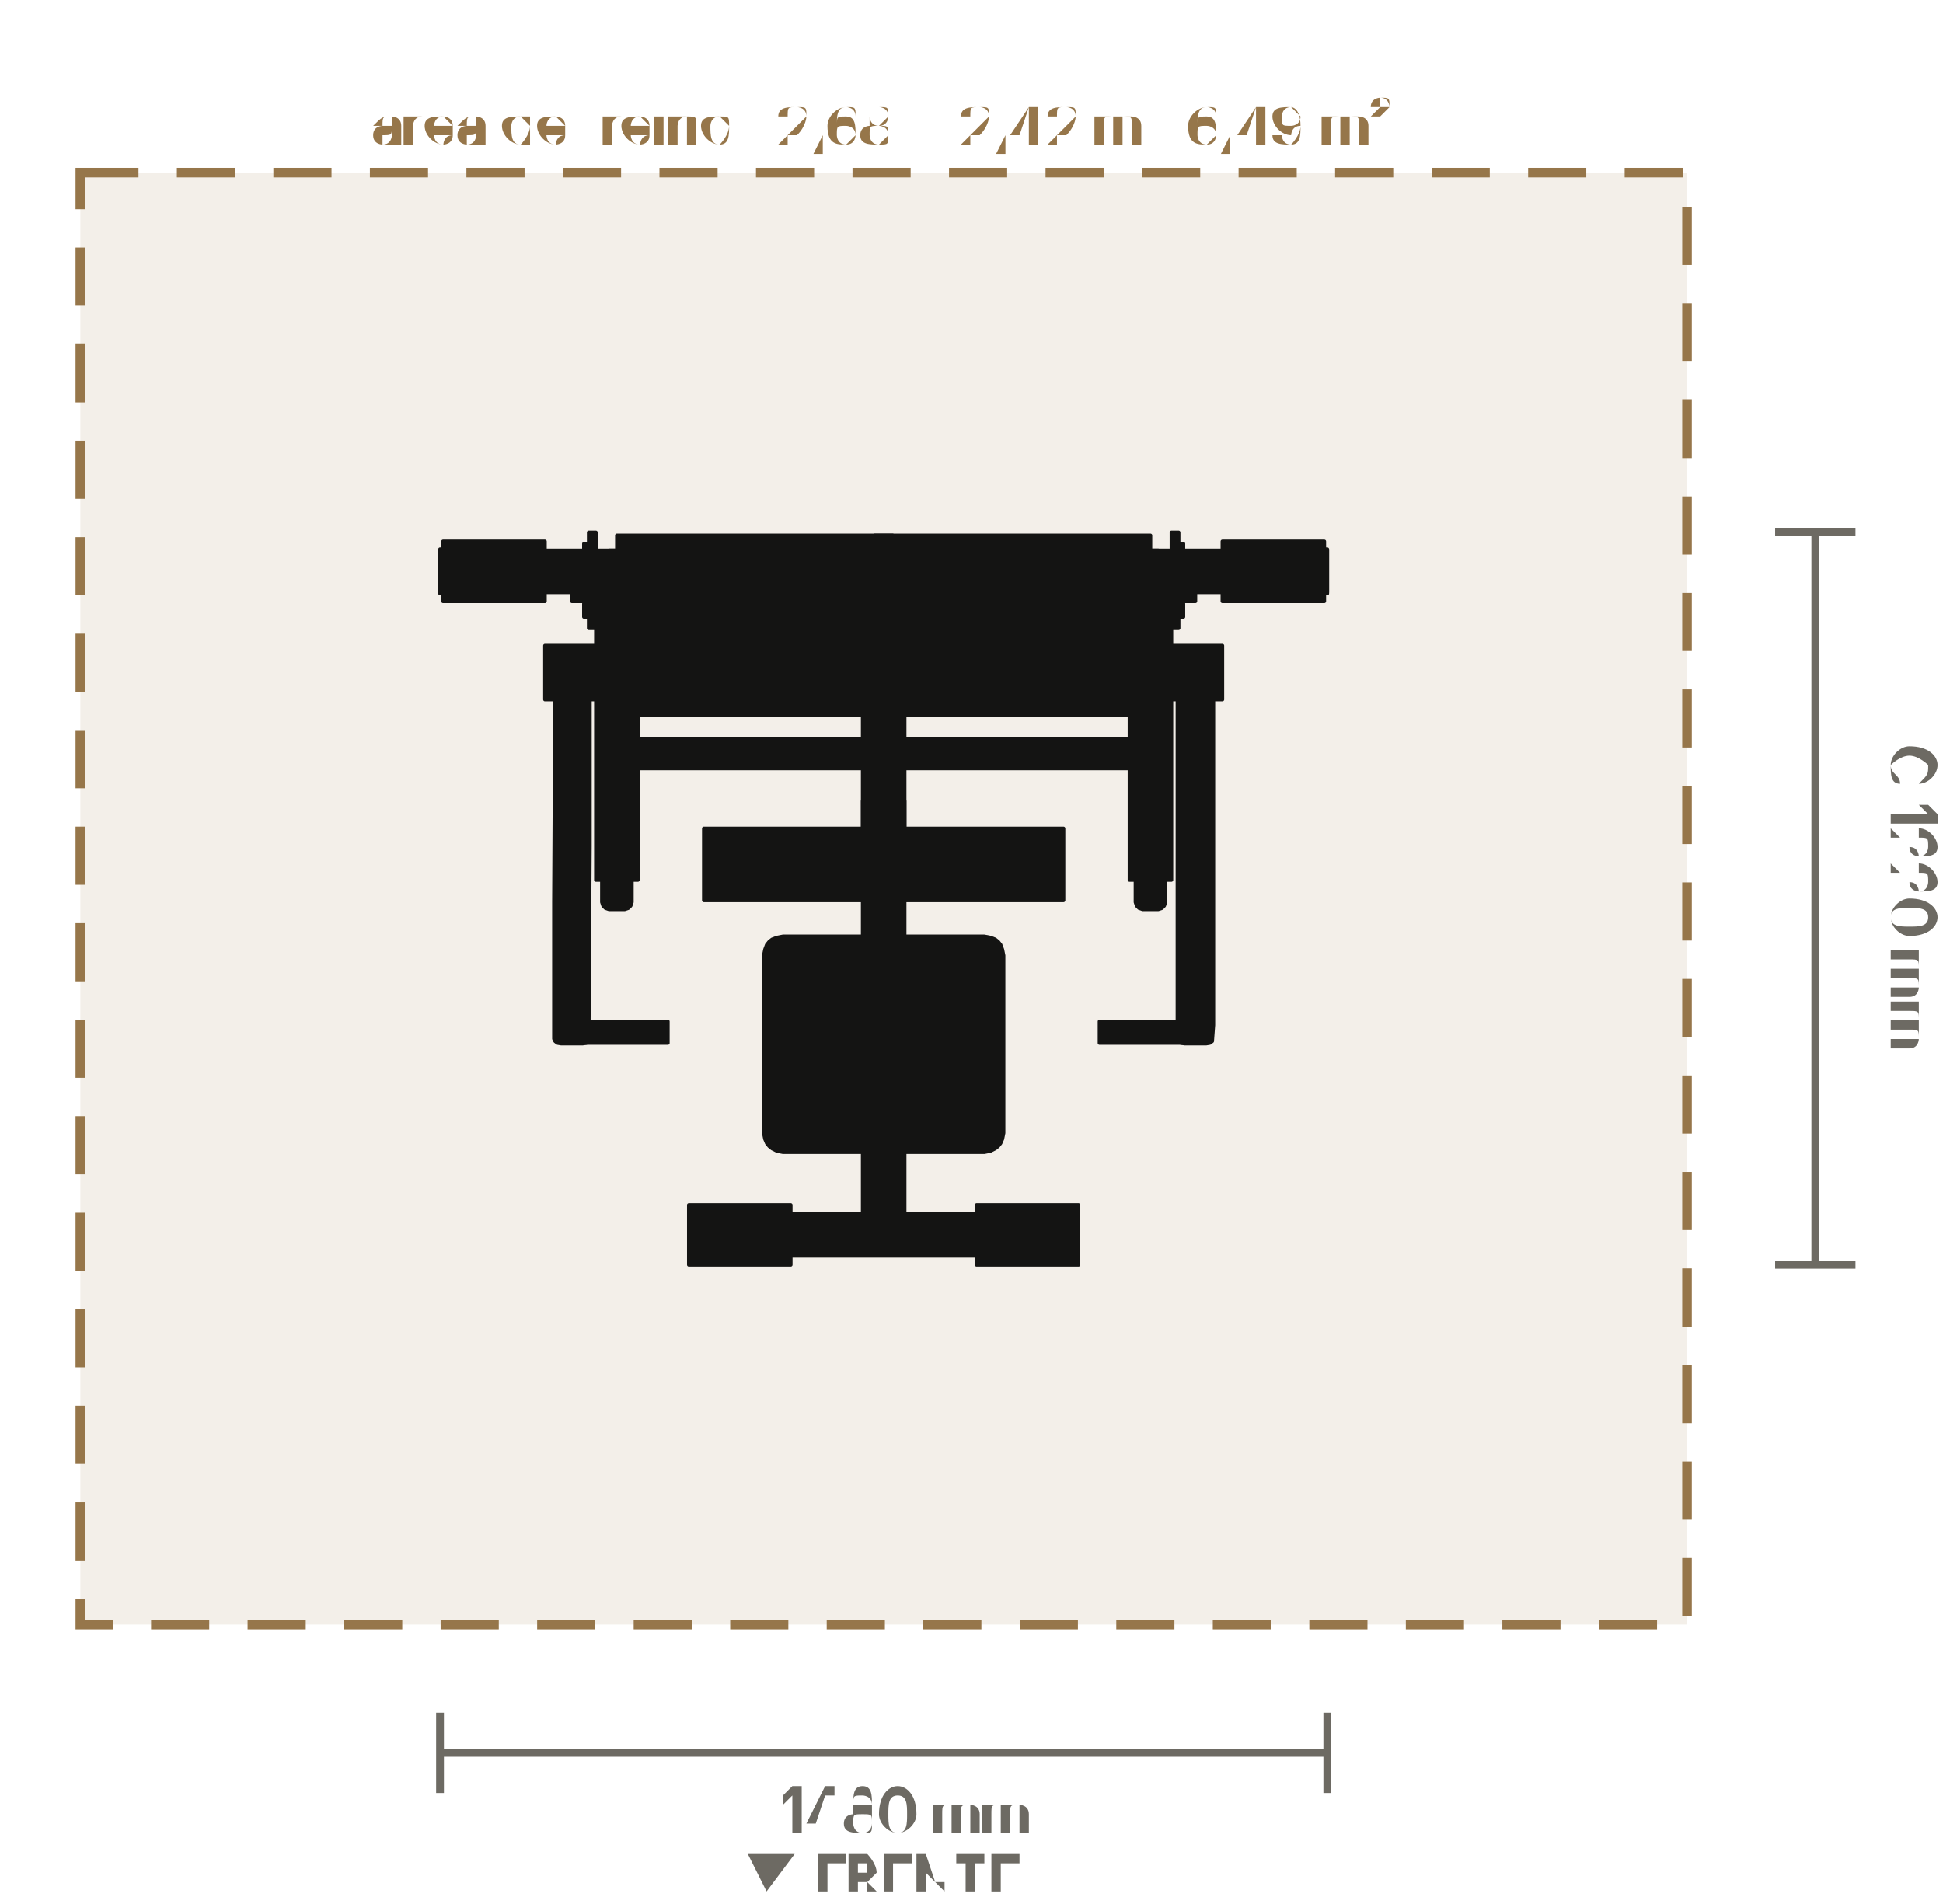
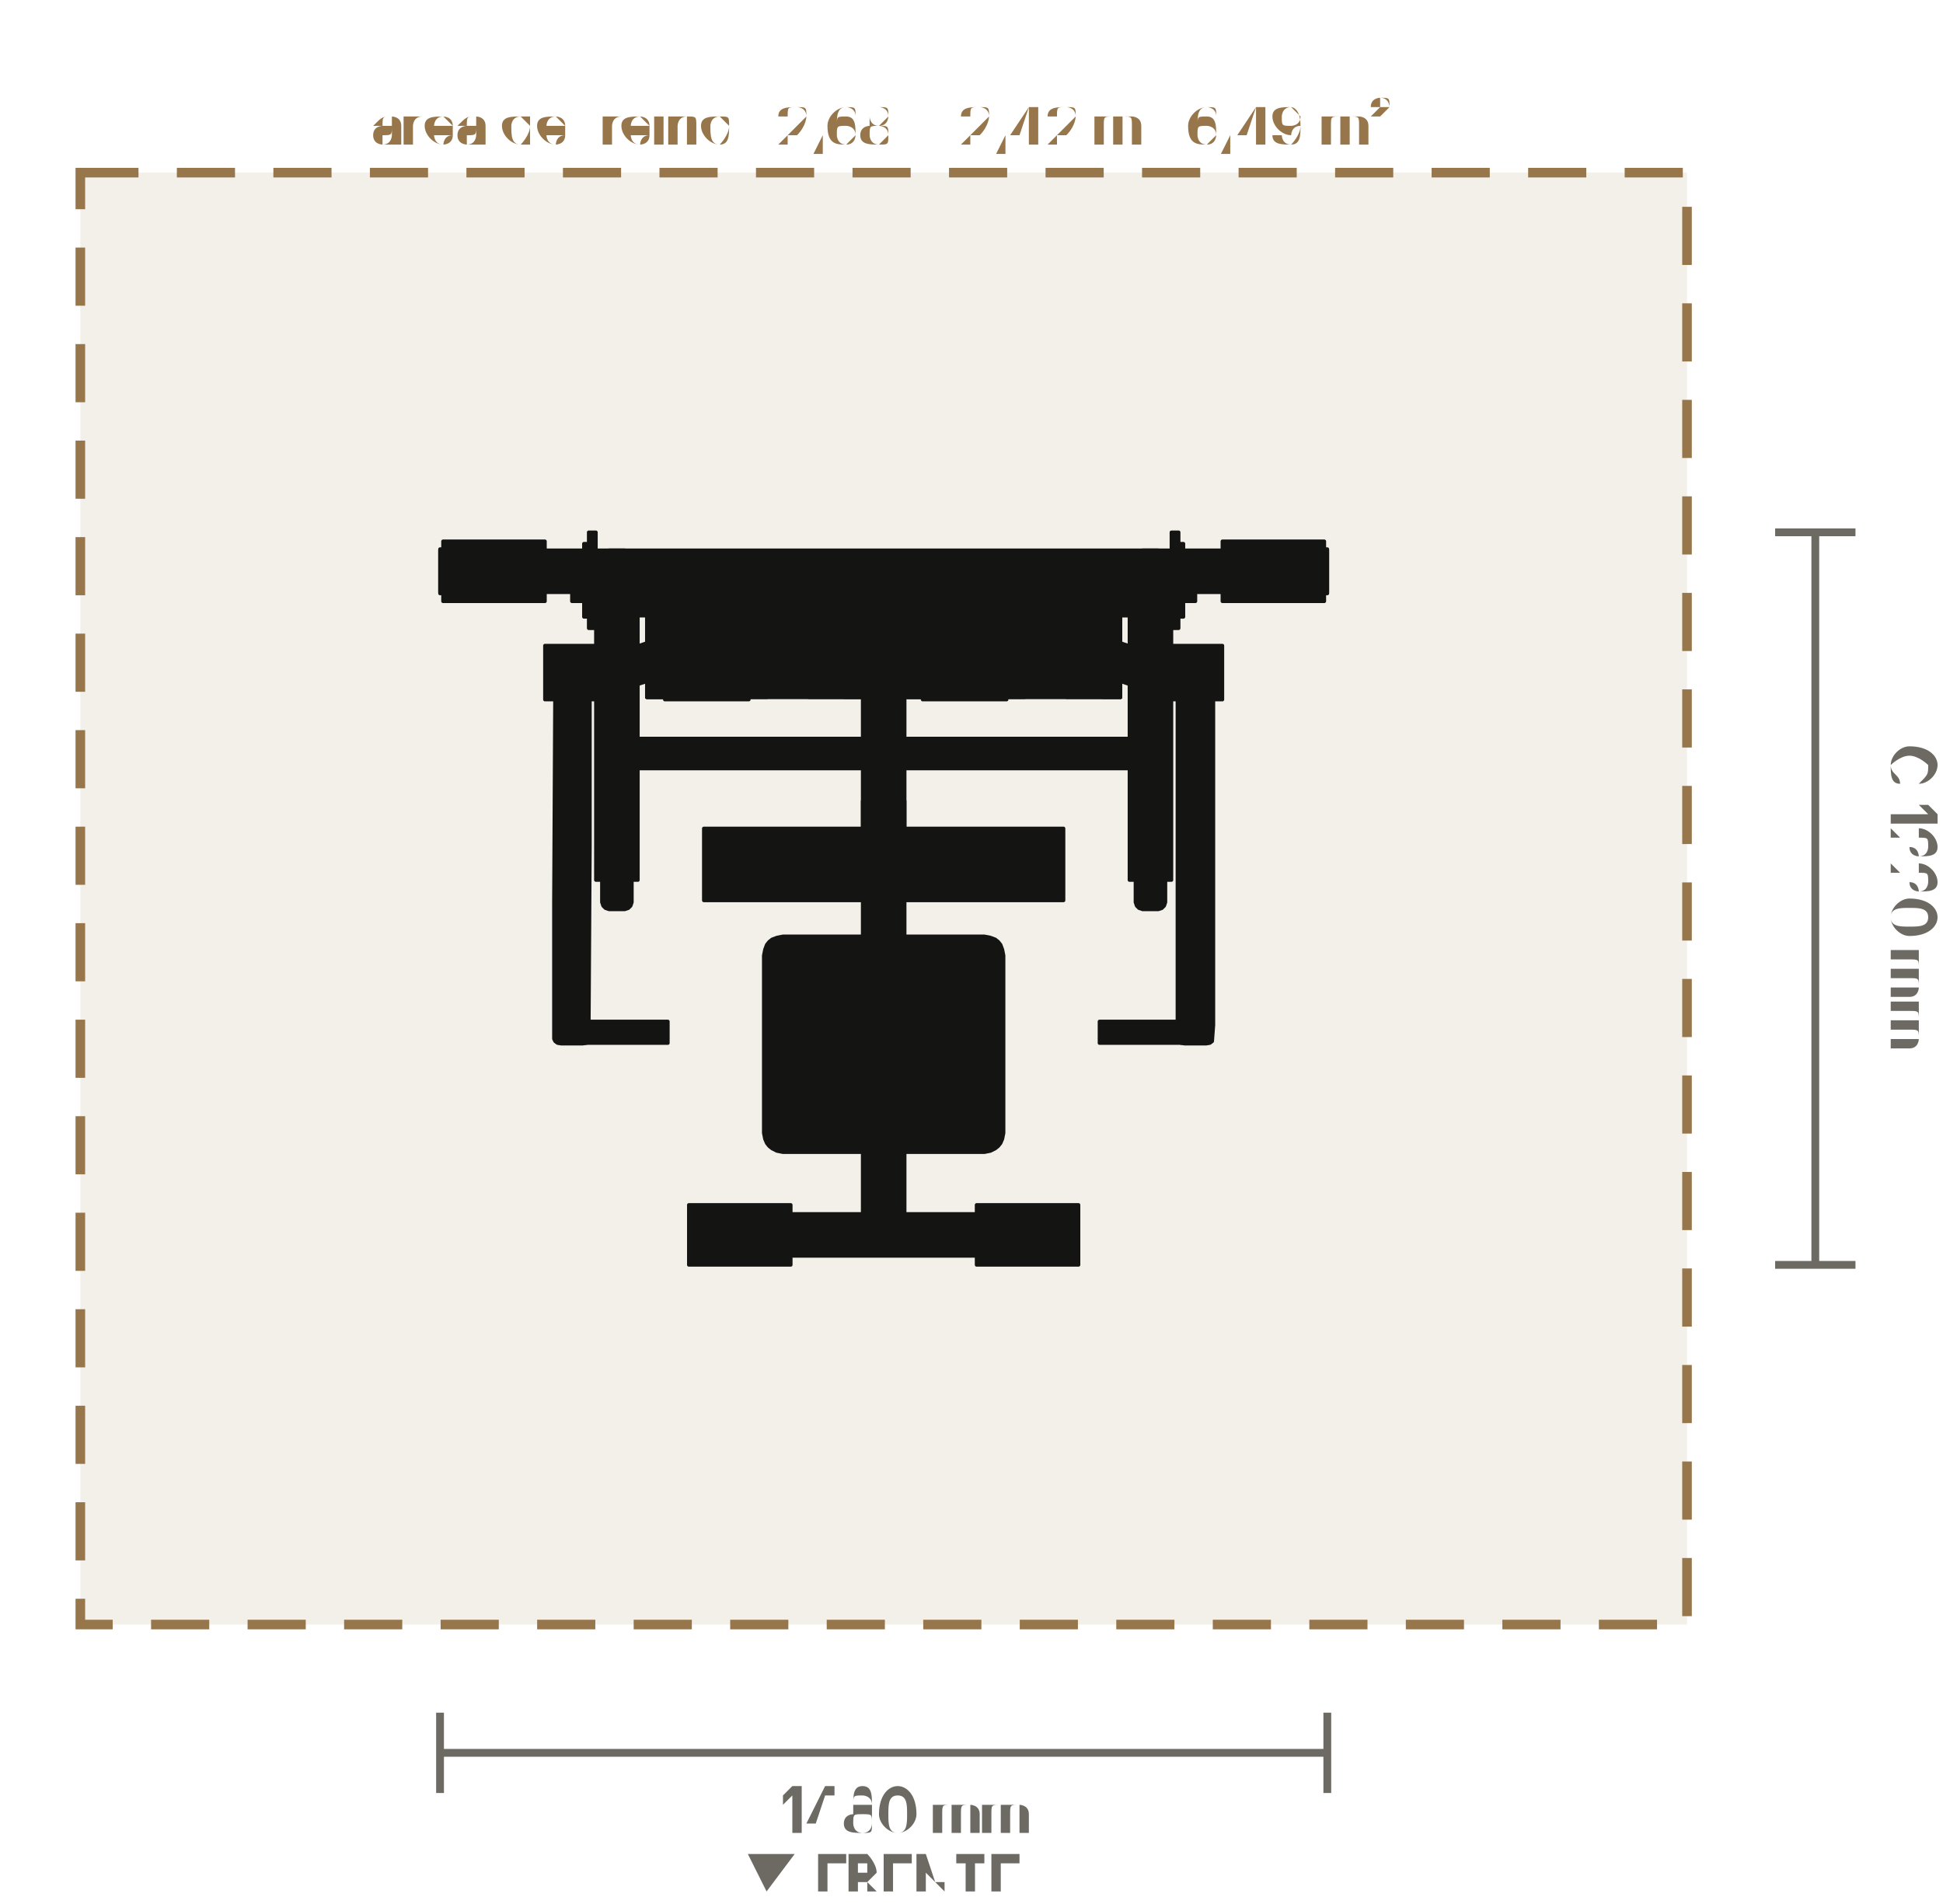
<svg xmlns="http://www.w3.org/2000/svg" viewBox="-1.474 -1.499 3.241 3.175" role="img" aria-label="Planta do Puxada Frontal Iso-Lateral (LD-B029): 1480 × 1222 mm, com 60 cm de área de treino em volta" data-equipment="LD-B029" data-unit="m">
  <rect class="eq-zone" x="-1.34" y="-1.211" width="2.68" height="2.422" style="fill:#96764a;fill-opacity:.12;stroke:#96764a;stroke-width:0.016;stroke-dasharray:0.097 0.064" />
  <text class="eq-zone-label" x="0" y="-1.259" style="font-family:Barlow,Inter,Arial,sans-serif;font-size:0.092px;fill:#96764a;text-anchor:middle">área de treino · 2,68 × 2,42 m · 6,49 m²</text>
  <g class="eq-parts">
    <polygon class="eq-part" points="-0.74,-0.581 0.74,-0.581 0.74,-0.511 -0.74,-0.511" style="fill:#141413;stroke:#141413;stroke-width:0.006;stroke-linejoin:round" />
    <polygon class="eq-part" points="-0.035,-0.546 0.035,-0.546 0.035,0.561 -0.035,0.561" style="fill:#141413;stroke:#141413;stroke-width:0.006;stroke-linejoin:round" />
    <polygon class="eq-part" points="-0.3,0.526 0.3,0.526 0.3,0.596 -0.3,0.596" style="fill:#141413;stroke:#141413;stroke-width:0.006;stroke-linejoin:round" />
    <polygon class="eq-part" points="-0.735,-0.596 -0.565,-0.596 -0.565,-0.496 -0.735,-0.496" style="fill:#141413;stroke:#141413;stroke-width:0.006;stroke-linejoin:round" />
    <polygon class="eq-part" points="-0.716,-0.546 -0.716,-0.549 -0.715,-0.551 -0.713,-0.554 -0.711,-0.555 -0.708,-0.556 -0.705,-0.557 -0.702,-0.556 -0.7,-0.555 -0.697,-0.554 -0.696,-0.551 -0.694,-0.549 -0.694,-0.546 -0.694,-0.543 -0.696,-0.54 -0.697,-0.538 -0.7,-0.536 -0.702,-0.535 -0.705,-0.535 -0.708,-0.535 -0.711,-0.536 -0.713,-0.538 -0.715,-0.54 -0.716,-0.543" style="fill:#141413;stroke:#141413;stroke-width:0.006;stroke-linejoin:round" />
    <polygon class="eq-part" points="-0.606,-0.546 -0.606,-0.549 -0.605,-0.551 -0.603,-0.554 -0.601,-0.555 -0.598,-0.556 -0.595,-0.557 -0.592,-0.556 -0.59,-0.555 -0.587,-0.554 -0.586,-0.551 -0.584,-0.549 -0.584,-0.546 -0.584,-0.543 -0.586,-0.54 -0.587,-0.538 -0.59,-0.536 -0.592,-0.535 -0.595,-0.535 -0.598,-0.535 -0.601,-0.536 -0.603,-0.538 -0.605,-0.54 -0.606,-0.543" style="fill:#141413;stroke:#141413;stroke-width:0.006;stroke-linejoin:round" />
    <polygon class="eq-part" points="-0.325,0.511 -0.155,0.511 -0.155,0.611 -0.325,0.611" style="fill:#141413;stroke:#141413;stroke-width:0.006;stroke-linejoin:round" />
    <polygon class="eq-part" points="-0.306,0.561 -0.306,0.558 -0.304,0.555 -0.303,0.553 -0.3,0.551 -0.298,0.55 -0.295,0.55 -0.292,0.55 -0.289,0.551 -0.287,0.553 -0.285,0.555 -0.284,0.558 -0.284,0.561 -0.284,0.564 -0.285,0.566 -0.287,0.569 -0.289,0.57 -0.292,0.571 -0.295,0.572 -0.298,0.571 -0.3,0.57 -0.303,0.569 -0.304,0.566 -0.306,0.564" style="fill:#141413;stroke:#141413;stroke-width:0.006;stroke-linejoin:round" />
    <polygon class="eq-part" points="-0.196,0.561 -0.196,0.558 -0.195,0.555 -0.193,0.553 -0.191,0.551 -0.188,0.55 -0.185,0.55 -0.182,0.55 -0.179,0.551 -0.177,0.553 -0.175,0.555 -0.174,0.558 -0.174,0.561 -0.174,0.564 -0.175,0.566 -0.177,0.569 -0.179,0.57 -0.182,0.571 -0.185,0.572 -0.188,0.571 -0.191,0.57 -0.193,0.569 -0.195,0.566 -0.196,0.564" style="fill:#141413;stroke:#141413;stroke-width:0.006;stroke-linejoin:round" />
    <polygon class="eq-part" points="-0.74,-0.583 -0.728,-0.583 -0.728,-0.509 -0.74,-0.509" style="fill:#141413;stroke:#141413;stroke-width:0.006;stroke-linejoin:round" />
    <polygon class="eq-part" points="-0.3,0.524 -0.288,0.524 -0.288,0.598 -0.3,0.598" style="fill:#141413;stroke:#141413;stroke-width:0.006;stroke-linejoin:round" />
    <polygon class="eq-part" points="0.565,-0.596 0.735,-0.596 0.735,-0.496 0.565,-0.496" style="fill:#141413;stroke:#141413;stroke-width:0.006;stroke-linejoin:round" />
    <polygon class="eq-part" points="0.584,-0.546 0.584,-0.549 0.586,-0.551 0.587,-0.554 0.59,-0.555 0.592,-0.556 0.595,-0.557 0.598,-0.556 0.601,-0.555 0.603,-0.554 0.605,-0.551 0.606,-0.549 0.606,-0.546 0.606,-0.543 0.605,-0.54 0.603,-0.538 0.601,-0.536 0.598,-0.535 0.595,-0.535 0.592,-0.535 0.59,-0.536 0.587,-0.538 0.586,-0.54 0.584,-0.543" style="fill:#141413;stroke:#141413;stroke-width:0.006;stroke-linejoin:round" />
    <polygon class="eq-part" points="0.694,-0.546 0.694,-0.549 0.696,-0.551 0.697,-0.554 0.7,-0.555 0.702,-0.556 0.705,-0.557 0.708,-0.556 0.711,-0.555 0.713,-0.554 0.715,-0.551 0.716,-0.549 0.716,-0.546 0.716,-0.543 0.715,-0.54 0.713,-0.538 0.711,-0.536 0.708,-0.535 0.705,-0.535 0.702,-0.535 0.7,-0.536 0.697,-0.538 0.696,-0.54 0.694,-0.543" style="fill:#141413;stroke:#141413;stroke-width:0.006;stroke-linejoin:round" />
    <polygon class="eq-part" points="0.155,0.511 0.325,0.511 0.325,0.611 0.155,0.611" style="fill:#141413;stroke:#141413;stroke-width:0.006;stroke-linejoin:round" />
    <polygon class="eq-part" points="0.174,0.561 0.174,0.558 0.175,0.555 0.177,0.553 0.179,0.551 0.182,0.55 0.185,0.55 0.188,0.55 0.191,0.551 0.193,0.553 0.195,0.555 0.196,0.558 0.196,0.561 0.196,0.564 0.195,0.566 0.193,0.569 0.191,0.57 0.188,0.571 0.185,0.572 0.182,0.571 0.179,0.57 0.177,0.569 0.175,0.566 0.174,0.564" style="fill:#141413;stroke:#141413;stroke-width:0.006;stroke-linejoin:round" />
    <polygon class="eq-part" points="0.284,0.561 0.284,0.558 0.285,0.555 0.287,0.553 0.289,0.551 0.292,0.55 0.295,0.55 0.298,0.55 0.3,0.551 0.303,0.553 0.304,0.555 0.306,0.558 0.306,0.561 0.306,0.564 0.304,0.566 0.303,0.569 0.3,0.57 0.298,0.571 0.295,0.572 0.292,0.571 0.289,0.57 0.287,0.569 0.285,0.566 0.284,0.564" style="fill:#141413;stroke:#141413;stroke-width:0.006;stroke-linejoin:round" />
    <polygon class="eq-part" points="0.728,-0.583 0.74,-0.583 0.74,-0.509 0.728,-0.509" style="fill:#141413;stroke:#141413;stroke-width:0.006;stroke-linejoin:round" />
    <polygon class="eq-part" points="0.288,0.524 0.3,0.524 0.3,0.598 0.288,0.598" style="fill:#141413;stroke:#141413;stroke-width:0.006;stroke-linejoin:round" />
-     <polygon class="eq-part" points="-0.415,-0.576 -0.385,-0.576 -0.385,-0.336 -0.415,-0.336" style="fill:#141413;stroke:#141413;stroke-width:0.006;stroke-linejoin:round" />
-     <polygon class="eq-part" points="-0.045,-0.576 -0.015,-0.576 -0.015,-0.336 -0.045,-0.336" style="fill:#141413;stroke:#141413;stroke-width:0.006;stroke-linejoin:round" />
-     <polygon class="eq-part" points="-0.415,-0.576 -0.015,-0.576 -0.015,-0.336 -0.415,-0.336" style="fill:#141413;stroke:#141413;stroke-width:0.006;stroke-linejoin:round" />
-     <polygon class="eq-part" points="-0.445,-0.606 0.015,-0.606 0.015,-0.306 -0.445,-0.306" style="fill:#141413;stroke:#141413;stroke-width:0.006;stroke-linejoin:round" />
-     <polygon class="eq-part" points="-0.375,-0.576 -0.055,-0.576 -0.055,-0.562 -0.375,-0.562" style="fill:#141413;stroke:#141413;stroke-width:0.006;stroke-linejoin:round" />
-     <polygon class="eq-part" points="-0.32,-0.562 -0.29,-0.562 -0.29,-0.552 -0.32,-0.552" style="fill:#141413;stroke:#141413;stroke-width:0.006;stroke-linejoin:round" />
-     <polygon class="eq-part" points="-0.14,-0.562 -0.11,-0.562 -0.11,-0.552 -0.14,-0.552" style="fill:#141413;stroke:#141413;stroke-width:0.006;stroke-linejoin:round" />
-     <polygon class="eq-part" points="-0.415,-0.348 -0.215,-0.348 -0.215,-0.336 -0.415,-0.336" style="fill:#141413;stroke:#141413;stroke-width:0.006;stroke-linejoin:round" />
-     <polygon class="eq-part" points="-0.145,-0.348 -0.015,-0.348 -0.015,-0.336 -0.145,-0.336" style="fill:#141413;stroke:#141413;stroke-width:0.006;stroke-linejoin:round" />
-     <polygon class="eq-part" points="-0.385,-0.336 -0.245,-0.336 -0.245,-0.332 -0.385,-0.332" style="fill:#141413;stroke:#141413;stroke-width:0.006;stroke-linejoin:round" />
+     <polygon class="eq-part" points="-0.395,-0.576 -0.365,-0.576 -0.365,-0.336 -0.395,-0.336" style="fill:#141413;stroke:#141413;stroke-width:0.006;stroke-linejoin:round" />
+     <polygon class="eq-part" points="-0.065,-0.576 -0.035,-0.576 -0.035,-0.336 -0.065,-0.336" style="fill:#141413;stroke:#141413;stroke-width:0.006;stroke-linejoin:round" />
+     <polygon class="eq-part" points="-0.395,-0.576 -0.035,-0.576 -0.035,-0.336 -0.395,-0.336" style="fill:#141413;stroke:#141413;stroke-width:0.006;stroke-linejoin:round" />
+     <polygon class="eq-part" points="-0.395,-0.576 -0.035,-0.576 -0.035,-0.336 -0.395,-0.336" style="fill:#141413;stroke:#141413;stroke-width:0.006;stroke-linejoin:round" />
+     <polygon class="eq-part" points="-0.395,-0.348 -0.195,-0.348 -0.195,-0.336 -0.395,-0.336" style="fill:#141413;stroke:#141413;stroke-width:0.006;stroke-linejoin:round" />
+     <polygon class="eq-part" points="-0.125,-0.348 -0.035,-0.348 -0.035,-0.336 -0.125,-0.336" style="fill:#141413;stroke:#141413;stroke-width:0.006;stroke-linejoin:round" />
+     <polygon class="eq-part" points="-0.365,-0.336 -0.225,-0.336 -0.225,-0.332 -0.365,-0.332" style="fill:#141413;stroke:#141413;stroke-width:0.006;stroke-linejoin:round" />
    <polygon class="eq-part" points="-0.305,-0.456 -0.305,-0.458 -0.304,-0.461 -0.302,-0.463 -0.3,-0.465 -0.298,-0.466 -0.295,-0.466 -0.292,-0.466 -0.29,-0.465 -0.288,-0.463 -0.286,-0.461 -0.285,-0.458 -0.285,-0.456 -0.285,-0.453 -0.286,-0.451 -0.288,-0.449 -0.29,-0.447 -0.292,-0.446 -0.295,-0.446 -0.298,-0.446 -0.3,-0.447 -0.302,-0.449 -0.304,-0.451 -0.305,-0.453" style="fill:#141413;stroke:#141413;stroke-width:0.006;stroke-linejoin:round" />
    <polygon class="eq-part" points="-0.145,-0.456 -0.145,-0.458 -0.144,-0.461 -0.142,-0.463 -0.14,-0.465 -0.138,-0.466 -0.135,-0.466 -0.132,-0.466 -0.13,-0.465 -0.128,-0.463 -0.126,-0.461 -0.125,-0.458 -0.125,-0.456 -0.125,-0.453 -0.126,-0.451 -0.128,-0.449 -0.13,-0.447 -0.132,-0.446 -0.135,-0.446 -0.138,-0.446 -0.14,-0.447 -0.142,-0.449 -0.144,-0.451 -0.145,-0.453" style="fill:#141413;stroke:#141413;stroke-width:0.006;stroke-linejoin:round" />
    <polygon class="eq-part" points="-0.345,-0.536 -0.085,-0.536 -0.085,-0.376 -0.345,-0.376" style="fill:#141413;stroke:#141413;stroke-width:0.006;stroke-linejoin:round" />
    <polygon class="eq-part" points="-0.345,-0.536 -0.085,-0.536 -0.085,-0.376 -0.345,-0.376" style="fill:#141413;stroke:#141413;stroke-width:0.006;stroke-linejoin:round" />
    <polygon class="eq-part" points="-0.219,-0.456 -0.219,-0.457 -0.218,-0.458 -0.218,-0.459 -0.217,-0.459 -0.216,-0.46 -0.215,-0.46 -0.214,-0.46 -0.213,-0.459 -0.212,-0.459 -0.211,-0.458 -0.211,-0.457 -0.211,-0.456 -0.211,-0.455 -0.211,-0.454 -0.212,-0.453 -0.213,-0.452 -0.214,-0.452 -0.215,-0.452 -0.216,-0.452 -0.217,-0.452 -0.218,-0.453 -0.218,-0.454 -0.219,-0.455" style="fill:#141413;stroke:#141413;stroke-width:0.006;stroke-linejoin:round" />
    <polygon class="eq-part" points="-0.335,-0.521 -0.095,-0.521 -0.095,-0.391 -0.335,-0.391" style="fill:#141413;stroke:#141413;stroke-width:0.006;stroke-linejoin:round" />
    <polygon class="eq-part" points="-0.335,-0.521 -0.095,-0.521 -0.095,-0.391 -0.335,-0.391" style="fill:#141413;stroke:#141413;stroke-width:0.006;stroke-linejoin:round" />
    <polygon class="eq-part" points="-0.335,-0.521 -0.095,-0.521 -0.095,-0.391 -0.335,-0.391" style="fill:#141413;stroke:#141413;stroke-width:0.006;stroke-linejoin:round" />
    <polygon class="eq-part" points="-0.335,-0.521 -0.095,-0.521 -0.095,-0.391 -0.335,-0.391" style="fill:#141413;stroke:#141413;stroke-width:0.006;stroke-linejoin:round" />
    <polygon class="eq-part" points="-0.335,-0.521 -0.095,-0.521 -0.095,-0.391 -0.335,-0.391" style="fill:#141413;stroke:#141413;stroke-width:0.006;stroke-linejoin:round" />
    <polygon class="eq-part" points="-0.335,-0.521 -0.095,-0.521 -0.095,-0.391 -0.335,-0.391" style="fill:#141413;stroke:#141413;stroke-width:0.006;stroke-linejoin:round" />
    <polygon class="eq-part" points="-0.335,-0.521 -0.095,-0.521 -0.095,-0.391 -0.335,-0.391" style="fill:#141413;stroke:#141413;stroke-width:0.006;stroke-linejoin:round" />
    <polygon class="eq-part" points="-0.335,-0.521 -0.095,-0.521 -0.095,-0.391 -0.335,-0.391" style="fill:#141413;stroke:#141413;stroke-width:0.006;stroke-linejoin:round" />
    <polygon class="eq-part" points="-0.335,-0.521 -0.095,-0.521 -0.095,-0.391 -0.335,-0.391" style="fill:#141413;stroke:#141413;stroke-width:0.006;stroke-linejoin:round" />
    <polygon class="eq-part" points="-0.221,-0.456 -0.221,-0.457 -0.22,-0.459 -0.219,-0.46 -0.218,-0.461 -0.217,-0.462 -0.215,-0.462 -0.213,-0.462 -0.212,-0.461 -0.211,-0.46 -0.21,-0.459 -0.209,-0.457 -0.209,-0.456 -0.209,-0.454 -0.21,-0.453 -0.211,-0.452 -0.212,-0.451 -0.213,-0.45 -0.215,-0.45 -0.217,-0.45 -0.218,-0.451 -0.219,-0.452 -0.22,-0.453 -0.221,-0.454" style="fill:#141413;stroke:#141413;stroke-width:0.006;stroke-linejoin:round" />
    <polygon class="eq-part" points="-0.221,-0.411 -0.209,-0.411 -0.209,-0.341 -0.221,-0.341" style="fill:#141413;stroke:#141413;stroke-width:0.006;stroke-linejoin:round" />
-     <polygon class="eq-part" points="-0.385,-0.576 -0.045,-0.576 -0.045,-0.564 -0.385,-0.564" style="fill:#141413;stroke:#141413;stroke-width:0.006;stroke-linejoin:round" />
-     <polygon class="eq-part" points="0.015,-0.576 0.045,-0.576 0.045,-0.336 0.015,-0.336" style="fill:#141413;stroke:#141413;stroke-width:0.006;stroke-linejoin:round" />
-     <polygon class="eq-part" points="0.385,-0.576 0.415,-0.576 0.415,-0.336 0.385,-0.336" style="fill:#141413;stroke:#141413;stroke-width:0.006;stroke-linejoin:round" />
-     <polygon class="eq-part" points="0.015,-0.576 0.415,-0.576 0.415,-0.336 0.015,-0.336" style="fill:#141413;stroke:#141413;stroke-width:0.006;stroke-linejoin:round" />
-     <polygon class="eq-part" points="-0.015,-0.606 0.445,-0.606 0.445,-0.306 -0.015,-0.306" style="fill:#141413;stroke:#141413;stroke-width:0.006;stroke-linejoin:round" />
-     <polygon class="eq-part" points="0.055,-0.576 0.375,-0.576 0.375,-0.562 0.055,-0.562" style="fill:#141413;stroke:#141413;stroke-width:0.006;stroke-linejoin:round" />
-     <polygon class="eq-part" points="0.11,-0.562 0.14,-0.562 0.14,-0.552 0.11,-0.552" style="fill:#141413;stroke:#141413;stroke-width:0.006;stroke-linejoin:round" />
-     <polygon class="eq-part" points="0.29,-0.562 0.32,-0.562 0.32,-0.552 0.29,-0.552" style="fill:#141413;stroke:#141413;stroke-width:0.006;stroke-linejoin:round" />
-     <polygon class="eq-part" points="0.015,-0.348 0.215,-0.348 0.215,-0.336 0.015,-0.336" style="fill:#141413;stroke:#141413;stroke-width:0.006;stroke-linejoin:round" />
-     <polygon class="eq-part" points="0.285,-0.348 0.415,-0.348 0.415,-0.336 0.285,-0.336" style="fill:#141413;stroke:#141413;stroke-width:0.006;stroke-linejoin:round" />
-     <polygon class="eq-part" points="0.045,-0.336 0.185,-0.336 0.185,-0.332 0.045,-0.332" style="fill:#141413;stroke:#141413;stroke-width:0.006;stroke-linejoin:round" />
+     <polygon class="eq-part" points="-0.365,-0.576 -0.065,-0.576 -0.065,-0.564 -0.365,-0.564" style="fill:#141413;stroke:#141413;stroke-width:0.006;stroke-linejoin:round" />
+     <polygon class="eq-part" points="0.035,-0.576 0.065,-0.576 0.065,-0.336 0.035,-0.336" style="fill:#141413;stroke:#141413;stroke-width:0.006;stroke-linejoin:round" />
+     <polygon class="eq-part" points="0.365,-0.576 0.395,-0.576 0.395,-0.336 0.365,-0.336" style="fill:#141413;stroke:#141413;stroke-width:0.006;stroke-linejoin:round" />
+     <polygon class="eq-part" points="0.035,-0.576 0.395,-0.576 0.395,-0.336 0.035,-0.336" style="fill:#141413;stroke:#141413;stroke-width:0.006;stroke-linejoin:round" />
+     <polygon class="eq-part" points="0.035,-0.576 0.395,-0.576 0.395,-0.336 0.035,-0.336" style="fill:#141413;stroke:#141413;stroke-width:0.006;stroke-linejoin:round" />
+     <polygon class="eq-part" points="0.035,-0.348 0.235,-0.348 0.235,-0.336 0.035,-0.336" style="fill:#141413;stroke:#141413;stroke-width:0.006;stroke-linejoin:round" />
+     <polygon class="eq-part" points="0.305,-0.348 0.395,-0.348 0.395,-0.336 0.305,-0.336" style="fill:#141413;stroke:#141413;stroke-width:0.006;stroke-linejoin:round" />
+     <polygon class="eq-part" points="0.065,-0.336 0.205,-0.336 0.205,-0.332 0.065,-0.332" style="fill:#141413;stroke:#141413;stroke-width:0.006;stroke-linejoin:round" />
    <polygon class="eq-part" points="0.125,-0.456 0.125,-0.458 0.126,-0.461 0.128,-0.463 0.13,-0.465 0.132,-0.466 0.135,-0.466 0.138,-0.466 0.14,-0.465 0.142,-0.463 0.144,-0.461 0.145,-0.458 0.145,-0.456 0.145,-0.453 0.144,-0.451 0.142,-0.449 0.14,-0.447 0.138,-0.446 0.135,-0.446 0.132,-0.446 0.13,-0.447 0.128,-0.449 0.126,-0.451 0.125,-0.453" style="fill:#141413;stroke:#141413;stroke-width:0.006;stroke-linejoin:round" />
    <polygon class="eq-part" points="0.285,-0.456 0.285,-0.458 0.286,-0.461 0.288,-0.463 0.29,-0.465 0.292,-0.466 0.295,-0.466 0.298,-0.466 0.3,-0.465 0.302,-0.463 0.304,-0.461 0.305,-0.458 0.305,-0.456 0.305,-0.453 0.304,-0.451 0.302,-0.449 0.3,-0.447 0.298,-0.446 0.295,-0.446 0.292,-0.446 0.29,-0.447 0.288,-0.449 0.286,-0.451 0.285,-0.453" style="fill:#141413;stroke:#141413;stroke-width:0.006;stroke-linejoin:round" />
    <polygon class="eq-part" points="0.085,-0.536 0.345,-0.536 0.345,-0.376 0.085,-0.376" style="fill:#141413;stroke:#141413;stroke-width:0.006;stroke-linejoin:round" />
    <polygon class="eq-part" points="0.085,-0.536 0.345,-0.536 0.345,-0.376 0.085,-0.376" style="fill:#141413;stroke:#141413;stroke-width:0.006;stroke-linejoin:round" />
    <polygon class="eq-part" points="0.211,-0.456 0.211,-0.457 0.211,-0.458 0.212,-0.459 0.213,-0.459 0.214,-0.46 0.215,-0.46 0.216,-0.46 0.217,-0.459 0.218,-0.459 0.218,-0.458 0.219,-0.457 0.219,-0.456 0.219,-0.455 0.218,-0.454 0.218,-0.453 0.217,-0.452 0.216,-0.452 0.215,-0.452 0.214,-0.452 0.213,-0.452 0.212,-0.453 0.211,-0.454 0.211,-0.455" style="fill:#141413;stroke:#141413;stroke-width:0.006;stroke-linejoin:round" />
    <polygon class="eq-part" points="0.095,-0.521 0.335,-0.521 0.335,-0.391 0.095,-0.391" style="fill:#141413;stroke:#141413;stroke-width:0.006;stroke-linejoin:round" />
    <polygon class="eq-part" points="0.095,-0.521 0.335,-0.521 0.335,-0.391 0.095,-0.391" style="fill:#141413;stroke:#141413;stroke-width:0.006;stroke-linejoin:round" />
    <polygon class="eq-part" points="0.095,-0.521 0.335,-0.521 0.335,-0.391 0.095,-0.391" style="fill:#141413;stroke:#141413;stroke-width:0.006;stroke-linejoin:round" />
    <polygon class="eq-part" points="0.095,-0.521 0.335,-0.521 0.335,-0.391 0.095,-0.391" style="fill:#141413;stroke:#141413;stroke-width:0.006;stroke-linejoin:round" />
    <polygon class="eq-part" points="0.095,-0.521 0.335,-0.521 0.335,-0.391 0.095,-0.391" style="fill:#141413;stroke:#141413;stroke-width:0.006;stroke-linejoin:round" />
    <polygon class="eq-part" points="0.095,-0.521 0.335,-0.521 0.335,-0.391 0.095,-0.391" style="fill:#141413;stroke:#141413;stroke-width:0.006;stroke-linejoin:round" />
    <polygon class="eq-part" points="0.095,-0.521 0.335,-0.521 0.335,-0.391 0.095,-0.391" style="fill:#141413;stroke:#141413;stroke-width:0.006;stroke-linejoin:round" />
    <polygon class="eq-part" points="0.095,-0.521 0.335,-0.521 0.335,-0.391 0.095,-0.391" style="fill:#141413;stroke:#141413;stroke-width:0.006;stroke-linejoin:round" />
    <polygon class="eq-part" points="0.095,-0.521 0.335,-0.521 0.335,-0.391 0.095,-0.391" style="fill:#141413;stroke:#141413;stroke-width:0.006;stroke-linejoin:round" />
    <polygon class="eq-part" points="0.209,-0.456 0.209,-0.457 0.21,-0.459 0.211,-0.46 0.212,-0.461 0.213,-0.462 0.215,-0.462 0.217,-0.462 0.218,-0.461 0.219,-0.46 0.22,-0.459 0.221,-0.457 0.221,-0.456 0.221,-0.454 0.22,-0.453 0.219,-0.452 0.218,-0.451 0.217,-0.45 0.215,-0.45 0.213,-0.45 0.212,-0.451 0.211,-0.452 0.21,-0.453 0.209,-0.454" style="fill:#141413;stroke:#141413;stroke-width:0.006;stroke-linejoin:round" />
    <polygon class="eq-part" points="0.209,-0.411 0.221,-0.411 0.221,-0.341 0.209,-0.341" style="fill:#141413;stroke:#141413;stroke-width:0.006;stroke-linejoin:round" />
-     <polygon class="eq-part" points="0.045,-0.576 0.385,-0.576 0.385,-0.564 0.045,-0.564" style="fill:#141413;stroke:#141413;stroke-width:0.006;stroke-linejoin:round" />
+     <polygon class="eq-part" points="0.065,-0.576 0.365,-0.576 0.365,-0.564 0.065,-0.564" style="fill:#141413;stroke:#141413;stroke-width:0.006;stroke-linejoin:round" />
    <polygon class="eq-part" points="-0.035,0.22 -0.035,0.217 -0.033,0.214 -0.032,0.211 -0.029,0.209 -0.026,0.208 -0.023,0.208 0.023,0.208 0.026,0.208 0.029,0.209 0.032,0.211 0.033,0.214 0.035,0.217 0.035,0.22 0.035,0.266 0.035,0.269 0.033,0.272 0.032,0.274 0.029,0.276 0.026,0.277 0.023,0.278 -0.023,0.278 -0.026,0.277 -0.029,0.276 -0.032,0.274 -0.033,0.272 -0.035,0.269 -0.035,0.266" style="fill:#141413;stroke:#141413;stroke-width:0.006;stroke-linejoin:round" />
    <polygon class="eq-part" points="-0.047,0.265 -0.047,0.22 -0.035,0.22 -0.035,0.265" style="fill:#141413;stroke:#141413;stroke-width:0.006;stroke-linejoin:round" />
    <polygon class="eq-part" points="-0.117,0.243 -0.117,0.241 -0.117,0.239 -0.117,0.238 -0.116,0.237 -0.116,0.236 -0.115,0.236 -0.035,0.236 -0.034,0.236 -0.034,0.237 -0.033,0.238 -0.033,0.239 -0.033,0.241 -0.033,0.243 -0.033,0.245 -0.033,0.246 -0.033,0.248 -0.034,0.249 -0.034,0.25 -0.035,0.25 -0.115,0.25 -0.116,0.25 -0.116,0.249 -0.117,0.248 -0.117,0.246 -0.117,0.245" style="fill:#141413;stroke:#141413;stroke-width:0.006;stroke-linejoin:round" />
    <polygon class="eq-part" points="-0.2,0.391 -0.2,0.095 -0.198,0.085 -0.195,0.077 -0.191,0.072 -0.186,0.068 -0.178,0.065 -0.168,0.063 0.168,0.063 0.178,0.065 0.186,0.068 0.191,0.072 0.195,0.077 0.198,0.085 0.2,0.095 0.2,0.391 0.198,0.401 0.195,0.408 0.191,0.413 0.186,0.417 0.178,0.421 0.168,0.423 -0.168,0.423 -0.178,0.421 -0.186,0.417 -0.191,0.413 -0.195,0.408 -0.198,0.401" style="fill:#141413;stroke:#141413;stroke-width:0.006;stroke-linejoin:round" />
    <polygon class="eq-part" points="-0.035,-0.1 -0.035,-0.114 -0.035,-0.163 -0.033,-0.166 -0.032,-0.169 -0.029,-0.17 -0.026,-0.172 -0.023,-0.172 0.023,-0.172 0.026,-0.172 0.029,-0.17 0.032,-0.169 0.033,-0.166 0.035,-0.163 0.035,-0.16 0.035,-0.114 0.035,-0.1 0.035,-0.051 0.033,-0.048 0.032,-0.046 0.029,-0.044 0.026,-0.043 0.023,-0.042 -0.023,-0.042 -0.026,-0.043 -0.029,-0.044 -0.032,-0.046 -0.033,-0.048 -0.035,-0.051 -0.035,-0.054" style="fill:#141413;stroke:#141413;stroke-width:0.006;stroke-linejoin:round" />
    <polygon class="eq-part" points="-0.3,-0.117 0.3,-0.117 0.3,0.003 -0.3,0.003" style="fill:#141413;stroke:#141413;stroke-width:0.006;stroke-linejoin:round" />
    <polygon class="eq-part" points="-0.565,-0.422 -0.475,-0.422 -0.475,-0.332 -0.565,-0.332" style="fill:#141413;stroke:#141413;stroke-width:0.006;stroke-linejoin:round" />
    <polygon class="eq-part" points="-0.55,0.211 -0.55,0.006 -0.548,-0.381 -0.544,-0.381 -0.538,-0.381 -0.502,-0.381 -0.496,-0.381 -0.492,-0.381 -0.49,-0.38 -0.49,-0.375 -0.49,-0.087 -0.492,0.238 -0.496,0.241 -0.502,0.242 -0.538,0.242 -0.544,0.241 -0.548,0.238 -0.55,0.234" style="fill:#141413;stroke:#141413;stroke-width:0.006;stroke-linejoin:round" />
    <polygon class="eq-part" points="-0.52,0.205 -0.36,0.205 -0.36,0.241 -0.52,0.241" style="fill:#141413;stroke:#141413;stroke-width:0.006;stroke-linejoin:round" />
    <polygon class="eq-part" points="0.475,-0.422 0.565,-0.422 0.565,-0.332 0.475,-0.332" style="fill:#141413;stroke:#141413;stroke-width:0.006;stroke-linejoin:round" />
    <polygon class="eq-part" points="0.49,-0.087 0.49,-0.375 0.492,-0.381 0.496,-0.381 0.502,-0.381 0.538,-0.381 0.544,-0.381 0.548,-0.381 0.55,-0.38 0.55,0.006 0.55,0.211 0.548,0.238 0.544,0.241 0.538,0.242 0.502,0.242 0.496,0.241 0.492,0.238 0.49,0.234" style="fill:#141413;stroke:#141413;stroke-width:0.006;stroke-linejoin:round" />
    <polygon class="eq-part" points="0.36,0.205 0.52,0.205 0.52,0.241 0.36,0.241" style="fill:#141413;stroke:#141413;stroke-width:0.006;stroke-linejoin:round" />
    <polygon class="eq-part" points="-0.47,-0.569 -0.468,-0.575 -0.464,-0.579 -0.458,-0.581 -0.432,-0.581 -0.426,-0.579 -0.422,-0.575 -0.42,-0.569 -0.42,-0.464 -0.422,-0.458 -0.426,-0.454 -0.432,-0.452 -0.458,-0.452 -0.464,-0.454 -0.468,-0.458 -0.47,-0.464" style="fill:#141413;stroke:#141413;stroke-width:0.006;stroke-linejoin:round" />
    <polygon class="eq-part" points="-0.47,-0.28 -0.468,-0.286 -0.464,-0.29 -0.458,-0.292 -0.432,-0.292 -0.426,-0.29 -0.422,-0.286 -0.42,-0.28 -0.42,0.006 -0.422,0.012 -0.426,0.016 -0.432,0.018 -0.458,0.018 -0.464,0.016 -0.468,0.012 -0.47,0.006" style="fill:#141413;stroke:#141413;stroke-width:0.006;stroke-linejoin:round" />
    <polygon class="eq-part" points="-0.47,-0.502 -0.42,-0.502 -0.42,-0.242 -0.47,-0.242" style="fill:#141413;stroke:#141413;stroke-width:0.006;stroke-linejoin:round" />
    <polygon class="eq-part" points="-0.47,-0.552 -0.42,-0.552 -0.42,-0.192 -0.47,-0.192" style="fill:#141413;stroke:#141413;stroke-width:0.006;stroke-linejoin:round" />
    <polygon class="eq-part" points="-0.48,-0.531 -0.41,-0.531 -0.41,-0.031 -0.48,-0.031" style="fill:#141413;stroke:#141413;stroke-width:0.006;stroke-linejoin:round" />
    <polygon class="eq-part" points="0.42,-0.569 0.422,-0.575 0.426,-0.579 0.432,-0.581 0.458,-0.581 0.464,-0.579 0.468,-0.575 0.47,-0.569 0.47,-0.464 0.468,-0.458 0.464,-0.454 0.458,-0.452 0.432,-0.452 0.426,-0.454 0.422,-0.458 0.42,-0.464" style="fill:#141413;stroke:#141413;stroke-width:0.006;stroke-linejoin:round" />
    <polygon class="eq-part" points="0.42,-0.28 0.422,-0.286 0.426,-0.29 0.432,-0.292 0.458,-0.292 0.464,-0.29 0.468,-0.286 0.47,-0.28 0.47,0.006 0.468,0.012 0.464,0.016 0.458,0.018 0.432,0.018 0.426,0.016 0.422,0.012 0.42,0.006" style="fill:#141413;stroke:#141413;stroke-width:0.006;stroke-linejoin:round" />
    <polygon class="eq-part" points="0.42,-0.502 0.47,-0.502 0.47,-0.242 0.42,-0.242" style="fill:#141413;stroke:#141413;stroke-width:0.006;stroke-linejoin:round" />
    <polygon class="eq-part" points="0.42,-0.552 0.47,-0.552 0.47,-0.192 0.42,-0.192" style="fill:#141413;stroke:#141413;stroke-width:0.006;stroke-linejoin:round" />
    <polygon class="eq-part" points="0.41,-0.531 0.48,-0.531 0.48,-0.031 0.41,-0.031" style="fill:#141413;stroke:#141413;stroke-width:0.006;stroke-linejoin:round" />
    <polygon class="eq-part" points="-0.445,-0.532 0.445,-0.532 0.445,-0.472 -0.445,-0.472" style="fill:#141413;stroke:#141413;stroke-width:0.006;stroke-linejoin:round" />
    <polygon class="eq-part" points="-0.445,-0.267 0.445,-0.267 0.445,-0.217 -0.445,-0.217" style="fill:#141413;stroke:#141413;stroke-width:0.006;stroke-linejoin:round" />
    <polygon class="eq-part" points="-0.49,-0.388 -0.49,-0.393 -0.445,-0.4 -0.445,-0.366 -0.445,-0.361 -0.49,-0.355" style="fill:#141413;stroke:#141413;stroke-width:0.006;stroke-linejoin:round" />
    <polygon class="eq-part" points="0.445,-0.388 0.445,-0.393 0.49,-0.4 0.49,-0.366 0.49,-0.361 0.445,-0.355" style="fill:#141413;stroke:#141413;stroke-width:0.006;stroke-linejoin:round" />
    <polygon class="eq-part" points="-0.52,-0.566 0.52,-0.566 0.52,-0.496 -0.52,-0.496" style="fill:#141413;stroke:#141413;stroke-width:0.006;stroke-linejoin:round" />
    <polygon class="eq-part" points="-0.492,-0.611 -0.48,-0.611 -0.48,-0.451 -0.492,-0.451" style="fill:#141413;stroke:#141413;stroke-width:0.006;stroke-linejoin:round" />
    <polygon class="eq-part" points="-0.5,-0.492 -0.492,-0.492 -0.492,-0.47 -0.5,-0.47" style="fill:#141413;stroke:#141413;stroke-width:0.006;stroke-linejoin:round" />
    <polygon class="eq-part" points="-0.5,-0.592 -0.492,-0.592 -0.492,-0.57 -0.5,-0.57" style="fill:#141413;stroke:#141413;stroke-width:0.006;stroke-linejoin:round" />
    <polygon class="eq-part" points="0.48,-0.611 0.492,-0.611 0.492,-0.451 0.48,-0.451" style="fill:#141413;stroke:#141413;stroke-width:0.006;stroke-linejoin:round" />
    <polygon class="eq-part" points="0.492,-0.492 0.5,-0.492 0.5,-0.47 0.492,-0.47" style="fill:#141413;stroke:#141413;stroke-width:0.006;stroke-linejoin:round" />
    <polygon class="eq-part" points="0.492,-0.592 0.5,-0.592 0.5,-0.57 0.492,-0.57" style="fill:#141413;stroke:#141413;stroke-width:0.006;stroke-linejoin:round" />
    <polygon class="eq-part" points="-0.467,-0.395 -0.467,-0.398 -0.466,-0.4 -0.465,-0.402 -0.464,-0.403 -0.216,-0.487 -0.214,-0.487 -0.212,-0.487 -0.21,-0.485 -0.209,-0.483 -0.207,-0.481 -0.206,-0.478 -0.194,-0.444 -0.194,-0.441 -0.193,-0.438 -0.193,-0.435 -0.194,-0.433 -0.195,-0.431 -0.196,-0.43 -0.444,-0.346 -0.446,-0.346 -0.448,-0.346 -0.45,-0.348 -0.451,-0.35 -0.453,-0.352 -0.454,-0.355 -0.466,-0.389 -0.467,-0.392" style="fill:#141413;stroke:#141413;stroke-width:0.006;stroke-linejoin:round" />
    <polygon class="eq-part" points="0.193,-0.438 0.194,-0.441 0.194,-0.444 0.206,-0.478 0.207,-0.481 0.209,-0.483 0.21,-0.485 0.212,-0.487 0.214,-0.487 0.216,-0.487 0.464,-0.403 0.465,-0.402 0.466,-0.4 0.467,-0.398 0.467,-0.395 0.467,-0.392 0.466,-0.389 0.454,-0.355 0.453,-0.352 0.451,-0.35 0.45,-0.348 0.448,-0.346 0.446,-0.346 0.444,-0.346 0.196,-0.43 0.195,-0.431 0.194,-0.433 0.193,-0.435" style="fill:#141413;stroke:#141413;stroke-width:0.006;stroke-linejoin:round" />
  </g>
  <line class="eq-dim" x1="-0.74" y1="1.425" x2="0.74" y2="1.425" style="stroke:#6d6a63;stroke-width:0.013" />
  <line class="eq-dim" x1="-0.74" y1="1.358" x2="-0.74" y2="1.492" style="stroke:#6d6a63;stroke-width:0.013" />
  <line class="eq-dim" x1="0.74" y1="1.358" x2="0.74" y2="1.492" style="stroke:#6d6a63;stroke-width:0.013" />
  <text class="eq-text" x="0" y="1.56" style="font-family:Barlow,Inter,Arial,sans-serif;font-size:0.097px;fill:#6d6a63;text-anchor:middle">L 1480 mm</text>
  <line class="eq-dim" x1="1.554" y1="-0.611" x2="1.554" y2="0.611" style="stroke:#6d6a63;stroke-width:0.013" />
  <line class="eq-dim" x1="1.487" y1="-0.611" x2="1.621" y2="-0.611" style="stroke:#6d6a63;stroke-width:0.013" />
  <line class="eq-dim" x1="1.487" y1="0.611" x2="1.621" y2="0.611" style="stroke:#6d6a63;stroke-width:0.013" />
  <text class="eq-text" x="1.68" y="0" transform="rotate(90 1.6798 0)" style="font-family:Barlow,Inter,Arial,sans-serif;font-size:0.097px;fill:#6d6a63;text-anchor:middle">C 1220 mm</text>
  <text class="eq-text" x="0" y="1.657" style="font-family:Barlow,Inter,Arial,sans-serif;font-size:0.097px;fill:#6d6a63;text-anchor:middle;font-size:0.077px;letter-spacing:.1em">▼ FRENTE</text>
</svg>
